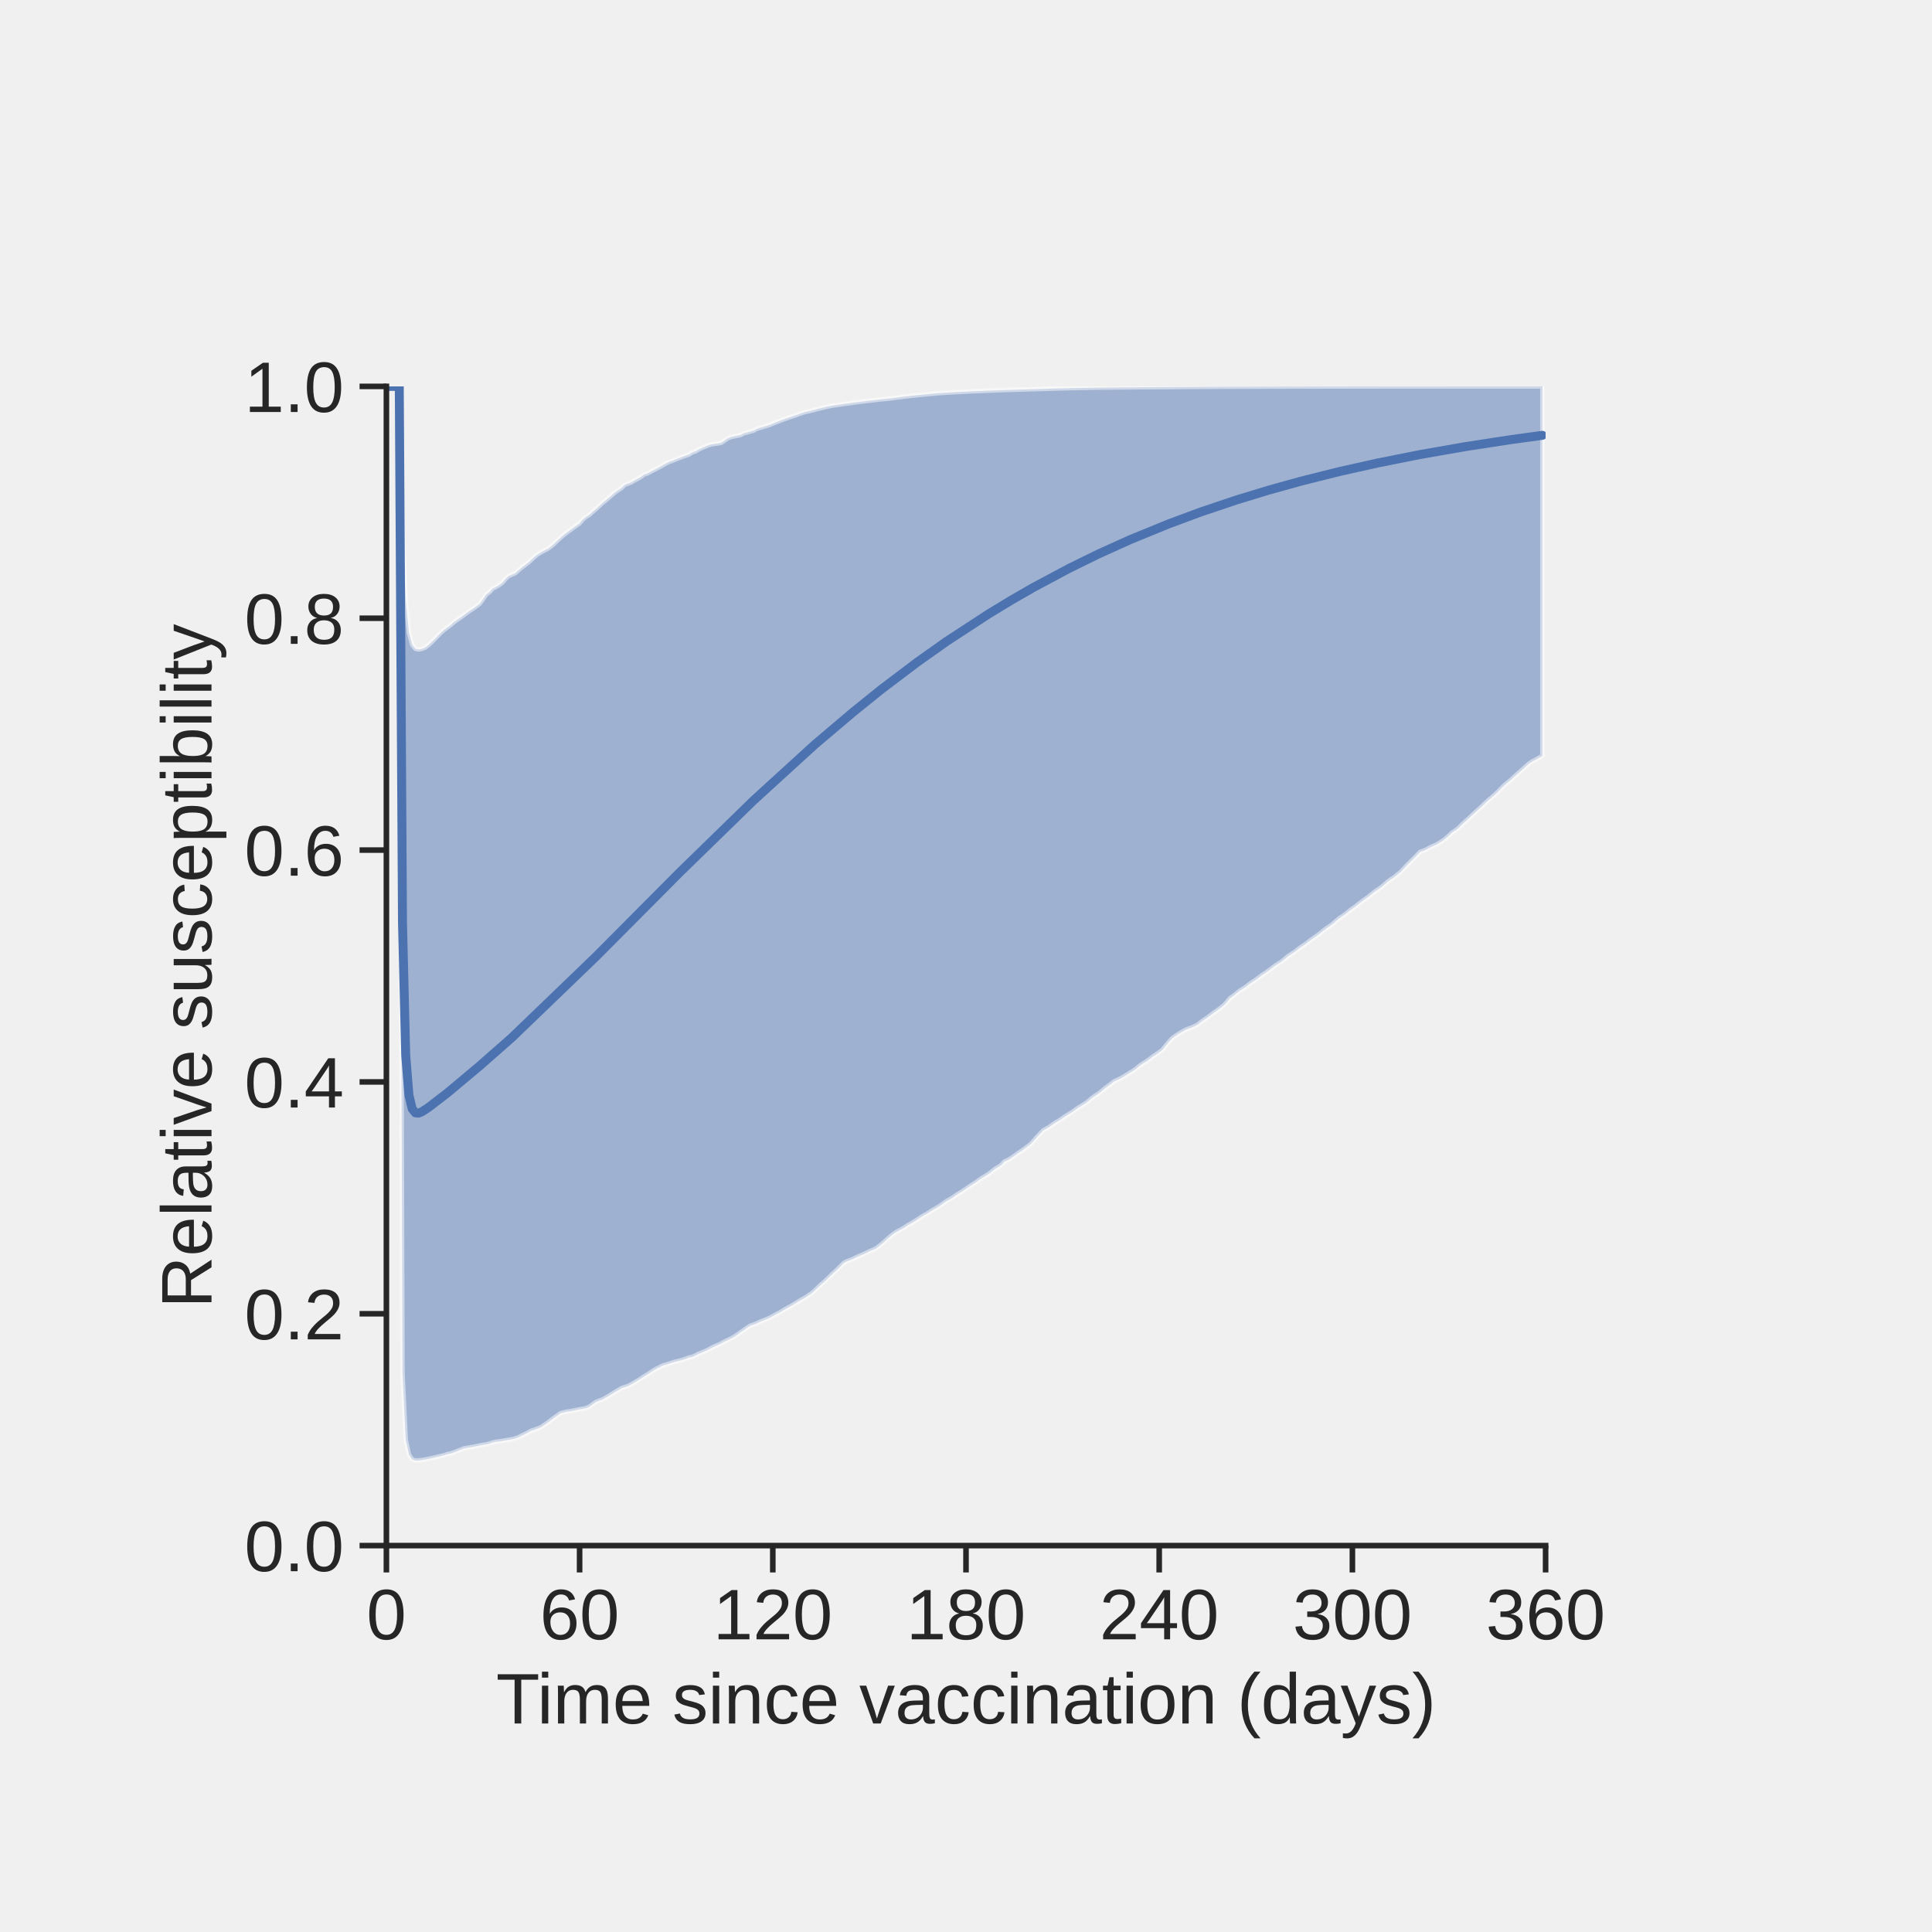
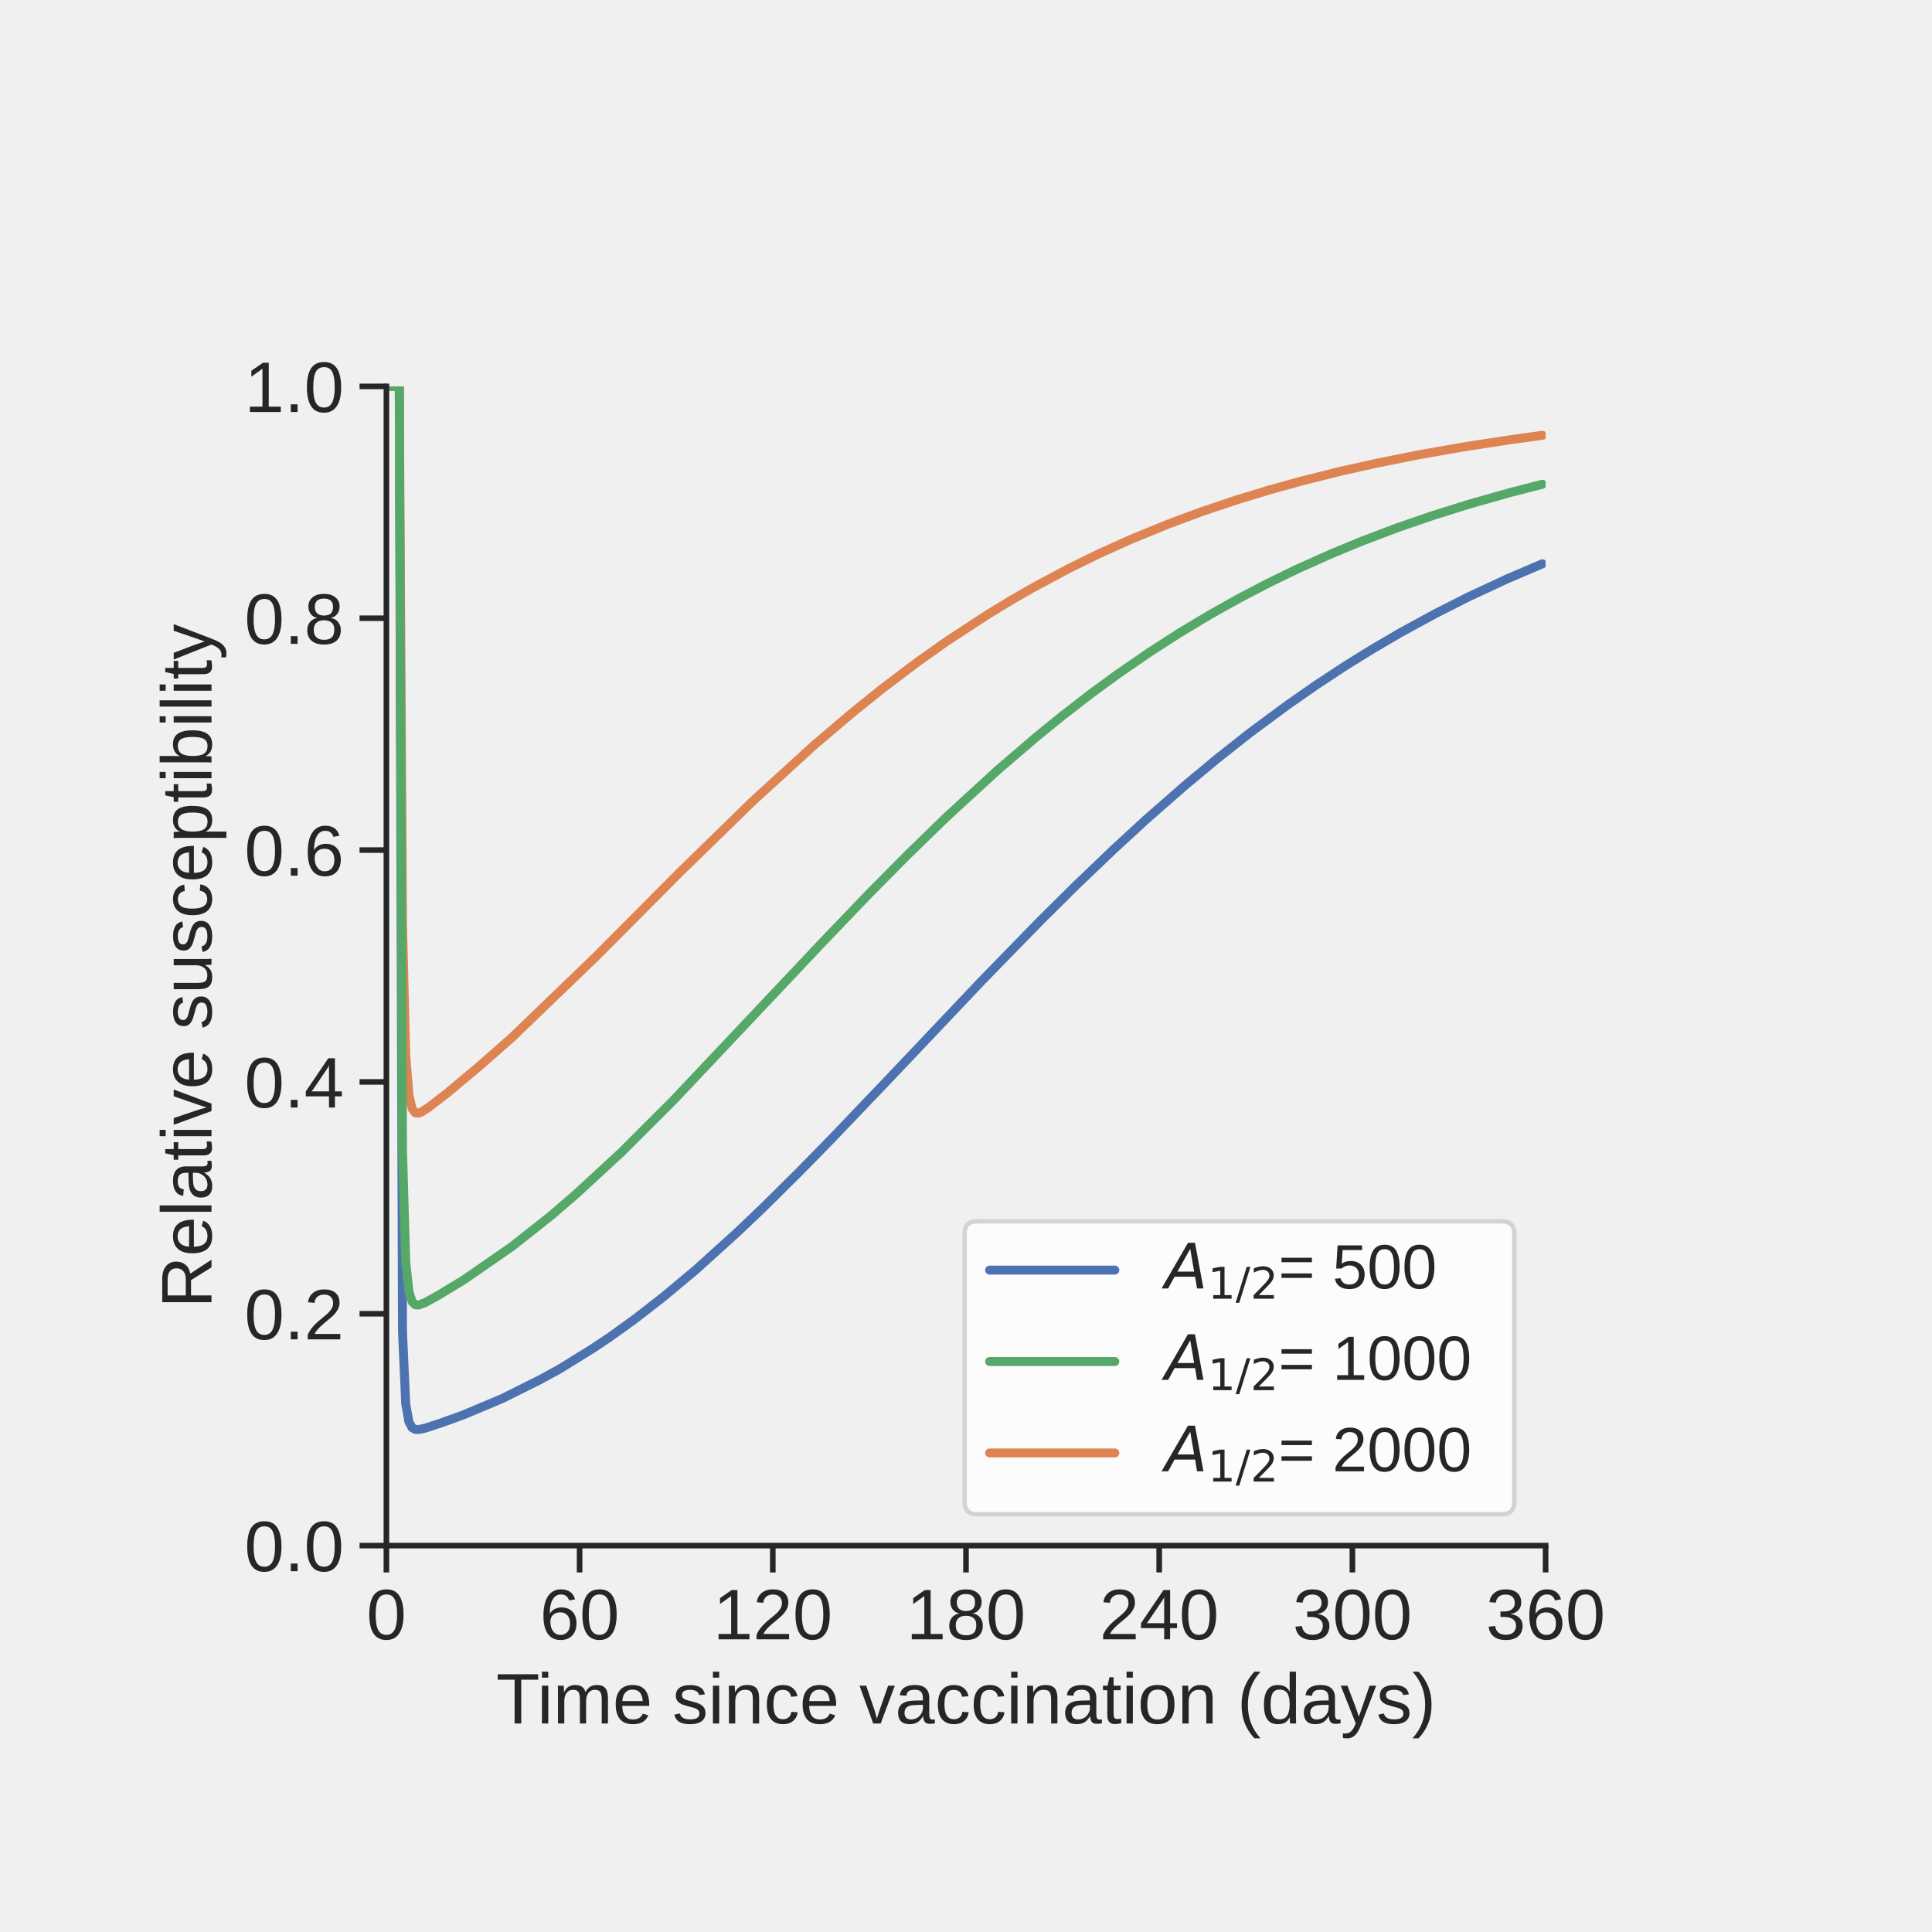
<svg xmlns="http://www.w3.org/2000/svg" xmlns:xlink="http://www.w3.org/1999/xlink" width="432pt" height="432pt" viewBox="0 0 432 432" version="1.1">
  <defs>
    <style type="text/css">*{stroke-linejoin: round; stroke-linecap: butt}</style>
  </defs>
  <g id="figure_1">
    <g id="patch_1">
      <path d="M 0 432  L 432 432  L 432 0  L 0 0  L 0 432  z " style="fill: none" />
    </g>
    <g id="axes_1">
      <g id="patch_2">
        <path d="M 86.4 345.6  L 345.6 345.6  L 345.6 86.4  L 86.4 86.4  L 86.4 345.6  z " style="fill: none" />
      </g>
      <g id="matplotlib.axis_1">
        <g id="xtick_1">
          <g id="line2d_1">
            <defs>
-               <path id="m109124bdc5" d="M 0 0  L 0 6  " style="stroke: #262626; stroke-width: 1.25" />
+               <path id="m7f2a199ada" d="M 0 0  L 0 6  " style="stroke: #262626; stroke-width: 1.25" />
            </defs>
            <g>
-               <use xlink:href="#m109124bdc5" x="86.4" y="345.6" style="fill: #262626; stroke: #262626; stroke-width: 1.25" />
+               <use xlink:href="#m7f2a199ada" x="86.4" y="345.6" style="fill: #262626; stroke: #262626; stroke-width: 1.25" />
            </g>
          </g>
          <g id="text_1">
            <text style="fill: #262626; font: 16px 'Arial', 'DejaVu Sans', 'Liberation Sans', 'Bitstream Vera Sans', sans-serif; text-anchor: middle" x="86.4" y="366.553" transform="rotate(-0 86.4 366.5525)">0</text>
          </g>
        </g>
        <g id="xtick_2">
          <g id="line2d_2">
            <g>
-               <use xlink:href="#m109124bdc5" x="129.6" y="345.6" style="fill: #262626; stroke: #262626; stroke-width: 1.25" />
+               <use xlink:href="#m7f2a199ada" x="129.6" y="345.6" style="fill: #262626; stroke: #262626; stroke-width: 1.25" />
            </g>
          </g>
          <g id="text_2">
            <text style="fill: #262626; font: 16px 'Arial', 'DejaVu Sans', 'Liberation Sans', 'Bitstream Vera Sans', sans-serif; text-anchor: middle" x="129.6" y="366.553" transform="rotate(-0 129.6 366.5525)">60</text>
          </g>
        </g>
        <g id="xtick_3">
          <g id="line2d_3">
            <g>
-               <use xlink:href="#m109124bdc5" x="172.8" y="345.6" style="fill: #262626; stroke: #262626; stroke-width: 1.25" />
+               <use xlink:href="#m7f2a199ada" x="172.8" y="345.6" style="fill: #262626; stroke: #262626; stroke-width: 1.25" />
            </g>
          </g>
          <g id="text_3">
            <text style="fill: #262626; font: 16px 'Arial', 'DejaVu Sans', 'Liberation Sans', 'Bitstream Vera Sans', sans-serif; text-anchor: middle" x="172.8" y="366.553" transform="rotate(-0 172.8 366.5525)">120</text>
          </g>
        </g>
        <g id="xtick_4">
          <g id="line2d_4">
            <g>
-               <use xlink:href="#m109124bdc5" x="216" y="345.6" style="fill: #262626; stroke: #262626; stroke-width: 1.25" />
+               <use xlink:href="#m7f2a199ada" x="216" y="345.6" style="fill: #262626; stroke: #262626; stroke-width: 1.25" />
            </g>
          </g>
          <g id="text_4">
            <text style="fill: #262626; font: 16px 'Arial', 'DejaVu Sans', 'Liberation Sans', 'Bitstream Vera Sans', sans-serif; text-anchor: middle" x="216" y="366.553" transform="rotate(-0 216 366.5525)">180</text>
          </g>
        </g>
        <g id="xtick_5">
          <g id="line2d_5">
            <g>
-               <use xlink:href="#m109124bdc5" x="259.2" y="345.6" style="fill: #262626; stroke: #262626; stroke-width: 1.25" />
+               <use xlink:href="#m7f2a199ada" x="259.2" y="345.6" style="fill: #262626; stroke: #262626; stroke-width: 1.25" />
            </g>
          </g>
          <g id="text_5">
            <text style="fill: #262626; font: 16px 'Arial', 'DejaVu Sans', 'Liberation Sans', 'Bitstream Vera Sans', sans-serif; text-anchor: middle" x="259.2" y="366.553" transform="rotate(-0 259.2 366.5525)">240</text>
          </g>
        </g>
        <g id="xtick_6">
          <g id="line2d_6">
            <g>
-               <use xlink:href="#m109124bdc5" x="302.4" y="345.6" style="fill: #262626; stroke: #262626; stroke-width: 1.25" />
+               <use xlink:href="#m7f2a199ada" x="302.4" y="345.6" style="fill: #262626; stroke: #262626; stroke-width: 1.25" />
            </g>
          </g>
          <g id="text_6">
            <text style="fill: #262626; font: 16px 'Arial', 'DejaVu Sans', 'Liberation Sans', 'Bitstream Vera Sans', sans-serif; text-anchor: middle" x="302.4" y="366.553" transform="rotate(-0 302.4 366.5525)">300</text>
          </g>
        </g>
        <g id="xtick_7">
          <g id="line2d_7">
            <g>
-               <use xlink:href="#m109124bdc5" x="345.6" y="345.6" style="fill: #262626; stroke: #262626; stroke-width: 1.25" />
+               <use xlink:href="#m7f2a199ada" x="345.6" y="345.6" style="fill: #262626; stroke: #262626; stroke-width: 1.25" />
            </g>
          </g>
          <g id="text_7">
            <text style="fill: #262626; font: 16px 'Arial', 'DejaVu Sans', 'Liberation Sans', 'Bitstream Vera Sans', sans-serif; text-anchor: middle" x="345.6" y="366.553" transform="rotate(-0 345.6 366.5525)">360</text>
          </g>
        </g>
        <g id="text_8">
          <text style="fill: #262626; font: 16px 'Arial', 'DejaVu Sans', 'Liberation Sans', 'Bitstream Vera Sans', sans-serif; text-anchor: middle" x="216" y="385.38" transform="rotate(-0 216 385.38)">Time since vaccination (days)</text>
        </g>
      </g>
      <g id="matplotlib.axis_2">
        <g id="ytick_1">
          <g id="line2d_8">
            <defs>
-               <path id="m0a85b670fd" d="M 0 0  L -6 0  " style="stroke: #262626; stroke-width: 1.25" />
+               <path id="m678f3a1bb3" d="M 0 0  L -6 0  " style="stroke: #262626; stroke-width: 1.25" />
            </defs>
            <g>
-               <use xlink:href="#m0a85b670fd" x="86.4" y="345.6" style="fill: #262626; stroke: #262626; stroke-width: 1.25" />
+               <use xlink:href="#m678f3a1bb3" x="86.4" y="345.6" style="fill: #262626; stroke: #262626; stroke-width: 1.25" />
            </g>
          </g>
          <g id="text_9">
            <text style="fill: #262626; font: 16px 'Arial', 'DejaVu Sans', 'Liberation Sans', 'Bitstream Vera Sans', sans-serif; text-anchor: end" x="76.9" y="351.326" transform="rotate(-0 76.9 351.3263)">0.0</text>
          </g>
        </g>
        <g id="ytick_2">
          <g id="line2d_9">
            <g>
-               <use xlink:href="#m0a85b670fd" x="86.4" y="293.76" style="fill: #262626; stroke: #262626; stroke-width: 1.25" />
+               <use xlink:href="#m678f3a1bb3" x="86.4" y="293.76" style="fill: #262626; stroke: #262626; stroke-width: 1.25" />
            </g>
          </g>
          <g id="text_10">
            <text style="fill: #262626; font: 16px 'Arial', 'DejaVu Sans', 'Liberation Sans', 'Bitstream Vera Sans', sans-serif; text-anchor: end" x="76.9" y="299.486" transform="rotate(-0 76.9 299.4862)">0.2</text>
          </g>
        </g>
        <g id="ytick_3">
          <g id="line2d_10">
            <g>
-               <use xlink:href="#m0a85b670fd" x="86.4" y="241.92" style="fill: #262626; stroke: #262626; stroke-width: 1.25" />
+               <use xlink:href="#m678f3a1bb3" x="86.4" y="241.92" style="fill: #262626; stroke: #262626; stroke-width: 1.25" />
            </g>
          </g>
          <g id="text_11">
            <text style="fill: #262626; font: 16px 'Arial', 'DejaVu Sans', 'Liberation Sans', 'Bitstream Vera Sans', sans-serif; text-anchor: end" x="76.9" y="247.646" transform="rotate(-0 76.9 247.6463)">0.4</text>
          </g>
        </g>
        <g id="ytick_4">
          <g id="line2d_11">
            <g>
-               <use xlink:href="#m0a85b670fd" x="86.4" y="190.08" style="fill: #262626; stroke: #262626; stroke-width: 1.25" />
+               <use xlink:href="#m678f3a1bb3" x="86.4" y="190.08" style="fill: #262626; stroke: #262626; stroke-width: 1.25" />
            </g>
          </g>
          <g id="text_12">
            <text style="fill: #262626; font: 16px 'Arial', 'DejaVu Sans', 'Liberation Sans', 'Bitstream Vera Sans', sans-serif; text-anchor: end" x="76.9" y="195.806" transform="rotate(-0 76.9 195.8063)">0.6</text>
          </g>
        </g>
        <g id="ytick_5">
          <g id="line2d_12">
            <g>
-               <use xlink:href="#m0a85b670fd" x="86.4" y="138.24" style="fill: #262626; stroke: #262626; stroke-width: 1.25" />
+               <use xlink:href="#m678f3a1bb3" x="86.4" y="138.24" style="fill: #262626; stroke: #262626; stroke-width: 1.25" />
            </g>
          </g>
          <g id="text_13">
            <text style="fill: #262626; font: 16px 'Arial', 'DejaVu Sans', 'Liberation Sans', 'Bitstream Vera Sans', sans-serif; text-anchor: end" x="76.9" y="143.966" transform="rotate(-0 76.9 143.9663)">0.8</text>
          </g>
        </g>
        <g id="ytick_6">
          <g id="line2d_13">
            <g>
-               <use xlink:href="#m0a85b670fd" x="86.4" y="86.4" style="fill: #262626; stroke: #262626; stroke-width: 1.25" />
+               <use xlink:href="#m678f3a1bb3" x="86.4" y="86.4" style="fill: #262626; stroke: #262626; stroke-width: 1.25" />
            </g>
          </g>
          <g id="text_14">
            <text style="fill: #262626; font: 16px 'Arial', 'DejaVu Sans', 'Liberation Sans', 'Bitstream Vera Sans', sans-serif; text-anchor: end" x="76.9" y="92.126" transform="rotate(-0 76.9 92.12625)">1.0</text>
          </g>
        </g>
        <g id="text_15">
          <text style="fill: #262626; font: 16px 'Arial', 'DejaVu Sans', 'Liberation Sans', 'Bitstream Vera Sans', sans-serif; text-anchor: middle" x="47.292" y="216" transform="rotate(-90 47.2925 216)">Relative susceptibility</text>
        </g>
      </g>
-       <g id="PolyCollection_1">
-         <defs>
-           <path id="m8ebe5c7927" d="M 86.4 -345.6  L 86.4 -345.6  L 87.12 -345.6  L 87.84 -345.6  L 88.56 -345.6  L 89.28 -345.6  L 90 -125  L 90.72 -110.157  L 91.44 -106.745  L 92.16 -105.705  L 92.88 -105.426  L 93.6 -105.446  L 94.32 -105.529  L 95.04 -105.648  L 95.76 -105.792  L 96.48 -105.95  L 97.2 -106.108  L 97.92 -106.276  L 98.64 -106.449  L 99.36 -106.621  L 100.08 -106.876  L 100.8 -107.007  L 101.52 -107.26  L 102.24 -107.545  L 102.96 -107.828  L 103.68 -108.106  L 104.4 -108.255  L 105.12 -108.38  L 105.84 -108.492  L 106.56 -108.635  L 107.28 -108.798  L 108 -108.925  L 108.72 -109.036  L 109.44 -109.219  L 110.16 -109.459  L 110.88 -109.622  L 111.6 -109.704  L 112.32 -109.824  L 113.04 -109.947  L 113.76 -110.046  L 114.48 -110.187  L 115.2 -110.352  L 115.92 -110.615  L 116.64 -110.987  L 117.36 -111.328  L 118.08 -111.709  L 118.8 -112.09  L 119.52 -112.318  L 120.24 -112.579  L 120.96 -112.88  L 121.68 -113.356  L 122.4 -113.852  L 123.12 -114.402  L 123.84 -114.936  L 124.56 -115.432  L 125.28 -115.969  L 126 -116.181  L 126.72 -116.343  L 127.44 -116.445  L 128.16 -116.574  L 128.88 -116.74  L 129.6 -116.877  L 130.32 -116.999  L 131.04 -117.15  L 131.76 -117.429  L 132.48 -117.953  L 133.2 -118.488  L 133.92 -118.78  L 134.64 -119.046  L 135.36 -119.432  L 136.08 -119.848  L 136.8 -120.284  L 137.52 -120.744  L 138.24 -121.147  L 138.96 -121.613  L 139.68 -121.841  L 140.4 -122.063  L 141.12 -122.455  L 141.84 -122.852  L 142.56 -123.285  L 143.28 -123.736  L 144 -124.213  L 144.72 -124.65  L 145.44 -125.118  L 146.16 -125.601  L 146.88 -125.998  L 147.6 -126.353  L 148.32 -126.711  L 149.04 -126.906  L 149.76 -127.128  L 150.48 -127.371  L 151.2 -127.583  L 151.92 -127.736  L 152.64 -127.931  L 153.36 -128.189  L 154.08 -128.453  L 154.8 -128.601  L 155.52 -128.931  L 156.24 -129.295  L 156.96 -129.591  L 157.68 -129.885  L 158.4 -130.231  L 159.12 -130.623  L 159.84 -130.969  L 160.56 -131.27  L 161.28 -131.624  L 162 -132.018  L 162.72 -132.358  L 163.44 -132.702  L 164.16 -133.086  L 164.88 -133.579  L 165.6 -134.107  L 166.32 -134.594  L 167.04 -135.116  L 167.76 -135.563  L 168.48 -135.808  L 169.2 -136.101  L 169.92 -136.441  L 170.64 -136.727  L 171.36 -137.009  L 172.08 -137.33  L 172.8 -137.705  L 173.52 -138.103  L 174.24 -138.479  L 174.96 -138.897  L 175.68 -139.331  L 176.4 -139.72  L 177.12 -140.123  L 177.84 -140.569  L 178.56 -141.018  L 179.28 -141.413  L 180 -141.825  L 180.72 -142.304  L 181.44 -142.809  L 182.16 -143.403  L 182.88 -144.105  L 183.6 -144.784  L 184.32 -145.405  L 185.04 -146.064  L 185.76 -146.78  L 186.48 -147.466  L 187.2 -148.134  L 187.92 -148.838  L 188.64 -149.566  L 189.36 -149.967  L 190.08 -150.229  L 190.8 -150.524  L 191.52 -150.888  L 192.24 -151.214  L 192.96 -151.503  L 193.68 -151.841  L 194.4 -152.198  L 195.12 -152.501  L 195.84 -152.815  L 196.56 -153.358  L 197.28 -153.95  L 198 -154.581  L 198.72 -155.222  L 199.44 -155.835  L 200.16 -156.362  L 200.88 -156.785  L 201.6 -157.153  L 202.32 -157.595  L 203.04 -158.074  L 203.76 -158.477  L 204.48 -158.897  L 205.2 -159.362  L 205.92 -159.839  L 206.64 -160.279  L 207.36 -160.666  L 208.08 -161.147  L 208.8 -161.587  L 209.52 -161.976  L 210.24 -162.429  L 210.96 -162.96  L 211.68 -163.455  L 212.4 -163.843  L 213.12 -164.291  L 213.84 -164.805  L 214.56 -165.254  L 215.28 -165.696  L 216 -166.186  L 216.72 -166.683  L 217.44 -167.13  L 218.16 -167.601  L 218.88 -168.118  L 219.6 -168.62  L 220.32 -169.041  L 221.04 -169.499  L 221.76 -170.049  L 222.48 -170.613  L 223.2 -171.059  L 223.92 -171.52  L 224.64 -172.322  L 225.36 -172.607  L 226.08 -173.035  L 226.8 -173.536  L 227.52 -174.066  L 228.24 -174.547  L 228.96 -175.044  L 229.68 -175.586  L 230.4 -176.142  L 231.12 -176.899  L 231.84 -177.728  L 232.56 -178.501  L 233.28 -179.252  L 234 -179.645  L 234.72 -180.077  L 235.44 -180.594  L 236.16 -181.066  L 236.88 -181.491  L 237.6 -181.97  L 238.32 -182.475  L 239.04 -182.916  L 239.76 -183.368  L 240.48 -183.875  L 241.2 -184.388  L 241.92 -184.812  L 242.64 -185.249  L 243.36 -185.784  L 244.08 -186.417  L 244.8 -186.935  L 245.52 -187.409  L 246.24 -187.943  L 246.96 -188.555  L 247.68 -189.102  L 248.4 -189.629  L 249.12 -190.208  L 249.84 -190.536  L 250.56 -190.859  L 251.28 -191.29  L 252 -191.718  L 252.72 -192.178  L 253.44 -192.612  L 254.16 -193.138  L 254.88 -193.732  L 255.6 -194.232  L 256.32 -194.658  L 257.04 -195.173  L 257.76 -195.737  L 258.48 -196.215  L 259.2 -196.71  L 259.92 -197.26  L 260.64 -198.143  L 261.36 -199.014  L 262.08 -199.805  L 262.8 -200.346  L 263.52 -200.821  L 264.24 -201.247  L 264.96 -201.651  L 265.68 -201.97  L 266.4 -202.226  L 267.12 -202.535  L 267.84 -202.924  L 268.56 -203.499  L 269.28 -204.005  L 270 -204.487  L 270.72 -205.027  L 271.44 -205.572  L 272.16 -206.069  L 272.88 -206.595  L 273.6 -207.172  L 274.32 -207.933  L 275.04 -208.805  L 275.76 -209.298  L 276.48 -209.89  L 277.2 -210.468  L 277.92 -210.899  L 278.64 -211.38  L 279.36 -211.949  L 280.08 -212.46  L 280.8 -212.929  L 281.52 -213.456  L 282.24 -214.002  L 282.96 -214.48  L 283.68 -214.974  L 284.4 -215.524  L 285.12 -216.074  L 285.84 -216.529  L 286.56 -217.002  L 287.28 -217.579  L 288 -218.191  L 288.72 -218.663  L 289.44 -219.122  L 290.16 -219.679  L 290.88 -220.233  L 291.6 -220.702  L 292.32 -221.216  L 293.04 -221.773  L 293.76 -222.279  L 294.48 -222.786  L 295.2 -223.336  L 295.92 -223.923  L 296.64 -224.46  L 297.36 -224.931  L 298.08 -225.473  L 298.8 -226.11  L 299.52 -226.717  L 300.24 -227.179  L 300.96 -227.697  L 301.68 -228.299  L 302.4 -228.833  L 303.12 -229.341  L 303.84 -229.901  L 304.56 -230.468  L 305.28 -230.976  L 306 -231.508  L 306.72 -232.087  L 307.44 -232.655  L 308.16 -233.133  L 308.88 -233.638  L 309.6 -234.245  L 310.32 -234.885  L 311.04 -235.386  L 311.76 -235.872  L 312.48 -236.452  L 313.2 -237.041  L 313.92 -237.8  L 314.64 -238.566  L 315.36 -239.304  L 316.08 -240.005  L 316.8 -240.731  L 317.52 -241.492  L 318.24 -241.761  L 318.96 -242.071  L 319.68 -242.464  L 320.4 -242.807  L 321.12 -243.103  L 321.84 -243.546  L 322.56 -243.996  L 323.28 -244.524  L 324 -245.174  L 324.72 -245.859  L 325.44 -246.316  L 326.16 -246.889  L 326.88 -247.601  L 327.6 -248.263  L 328.32 -248.911  L 329.04 -249.59  L 329.76 -250.261  L 330.48 -250.909  L 331.2 -251.57  L 331.92 -252.249  L 332.64 -252.923  L 333.36 -253.541  L 334.08 -254.152  L 334.8 -254.82  L 335.52 -255.546  L 336.24 -256.274  L 336.96 -256.894  L 337.68 -257.479  L 338.4 -258.14  L 339.12 -258.809  L 339.84 -259.425  L 340.56 -260.063  L 341.28 -260.715  L 342 -261.341  L 342.72 -261.793  L 343.44 -262.164  L 344.16 -262.58  L 344.88 -262.966  L 344.88 -345.598  L 344.88 -345.598  L 344.16 -345.598  L 343.44 -345.598  L 342.72 -345.598  L 342 -345.598  L 341.28 -345.598  L 340.56 -345.598  L 339.84 -345.597  L 339.12 -345.597  L 338.4 -345.597  L 337.68 -345.597  L 336.96 -345.597  L 336.24 -345.597  L 335.52 -345.597  L 334.8 -345.597  L 334.08 -345.597  L 333.36 -345.597  L 332.64 -345.597  L 331.92 -345.596  L 331.2 -345.596  L 330.48 -345.596  L 329.76 -345.596  L 329.04 -345.596  L 328.32 -345.596  L 327.6 -345.596  L 326.88 -345.595  L 326.16 -345.595  L 325.44 -345.595  L 324.72 -345.595  L 324 -345.595  L 323.28 -345.594  L 322.56 -345.594  L 321.84 -345.594  L 321.12 -345.594  L 320.4 -345.593  L 319.68 -345.593  L 318.96 -345.593  L 318.24 -345.593  L 317.52 -345.592  L 316.8 -345.592  L 316.08 -345.592  L 315.36 -345.591  L 314.64 -345.591  L 313.92 -345.591  L 313.2 -345.59  L 312.48 -345.59  L 311.76 -345.59  L 311.04 -345.589  L 310.32 -345.589  L 309.6 -345.588  L 308.88 -345.588  L 308.16 -345.587  L 307.44 -345.587  L 306.72 -345.586  L 306 -345.586  L 305.28 -345.585  L 304.56 -345.585  L 303.84 -345.584  L 303.12 -345.583  L 302.4 -345.583  L 301.68 -345.582  L 300.96 -345.581  L 300.24 -345.581  L 299.52 -345.58  L 298.8 -345.579  L 298.08 -345.579  L 297.36 -345.578  L 296.64 -345.577  L 295.92 -345.577  L 295.2 -345.576  L 294.48 -345.575  L 293.76 -345.574  L 293.04 -345.573  L 292.32 -345.572  L 291.6 -345.571  L 290.88 -345.57  L 290.16 -345.568  L 289.44 -345.567  L 288.72 -345.566  L 288 -345.565  L 287.28 -345.563  L 286.56 -345.562  L 285.84 -345.56  L 285.12 -345.558  L 284.4 -345.557  L 283.68 -345.555  L 282.96 -345.553  L 282.24 -345.552  L 281.52 -345.55  L 280.8 -345.547  L 280.08 -345.545  L 279.36 -345.543  L 278.64 -345.541  L 277.92 -345.539  L 277.2 -345.536  L 276.48 -345.534  L 275.76 -345.531  L 275.04 -345.528  L 274.32 -345.525  L 273.6 -345.522  L 272.88 -345.519  L 272.16 -345.516  L 271.44 -345.513  L 270.72 -345.509  L 270 -345.506  L 269.28 -345.502  L 268.56 -345.498  L 267.84 -345.494  L 267.12 -345.489  L 266.4 -345.485  L 265.68 -345.48  L 264.96 -345.476  L 264.24 -345.471  L 263.52 -345.467  L 262.8 -345.462  L 262.08 -345.457  L 261.36 -345.452  L 260.64 -345.446  L 259.92 -345.441  L 259.2 -345.435  L 258.48 -345.43  L 257.76 -345.425  L 257.04 -345.42  L 256.32 -345.415  L 255.6 -345.41  L 254.88 -345.405  L 254.16 -345.397  L 253.44 -345.391  L 252.72 -345.386  L 252 -345.38  L 251.28 -345.375  L 250.56 -345.37  L 249.84 -345.364  L 249.12 -345.358  L 248.4 -345.352  L 247.68 -345.345  L 246.96 -345.338  L 246.24 -345.331  L 245.52 -345.324  L 244.8 -345.315  L 244.08 -345.302  L 243.36 -345.29  L 242.64 -345.277  L 241.92 -345.262  L 241.2 -345.248  L 240.48 -345.233  L 239.76 -345.217  L 239.04 -345.201  L 238.32 -345.184  L 237.6 -345.166  L 236.88 -345.148  L 236.16 -345.129  L 235.44 -345.108  L 234.72 -345.087  L 234 -345.066  L 233.28 -345.043  L 232.56 -345.018  L 231.84 -344.996  L 231.12 -344.975  L 230.4 -344.956  L 229.68 -344.937  L 228.96 -344.916  L 228.24 -344.895  L 227.52 -344.874  L 226.8 -344.852  L 226.08 -344.829  L 225.36 -344.806  L 224.64 -344.782  L 223.92 -344.756  L 223.2 -344.731  L 222.48 -344.705  L 221.76 -344.678  L 221.04 -344.649  L 220.32 -344.621  L 219.6 -344.591  L 218.88 -344.56  L 218.16 -344.529  L 217.44 -344.497  L 216.72 -344.463  L 216 -344.428  L 215.28 -344.394  L 214.56 -344.357  L 213.84 -344.318  L 213.12 -344.281  L 212.4 -344.241  L 211.68 -344.199  L 210.96 -344.157  L 210.24 -344.102  L 209.52 -344.045  L 208.8 -343.985  L 208.08 -343.92  L 207.36 -343.855  L 206.64 -343.789  L 205.92 -343.716  L 205.2 -343.643  L 204.48 -343.569  L 203.76 -343.489  L 203.04 -343.406  L 202.32 -343.323  L 201.6 -343.234  L 200.88 -343.14  L 200.16 -343.047  L 199.44 -342.948  L 198.72 -342.874  L 198 -342.8  L 197.28 -342.723  L 196.56 -342.649  L 195.84 -342.571  L 195.12 -342.487  L 194.4 -342.405  L 193.68 -342.323  L 192.96 -342.233  L 192.24 -342.141  L 191.52 -342.053  L 190.8 -341.958  L 190.08 -341.857  L 189.36 -341.761  L 188.64 -341.661  L 187.92 -341.553  L 187.2 -341.445  L 186.48 -341.34  L 185.76 -341.225  L 185.04 -341.082  L 184.32 -340.919  L 183.6 -340.743  L 182.88 -340.564  L 182.16 -340.383  L 181.44 -340.187  L 180.72 -340.015  L 180 -339.864  L 179.28 -339.634  L 178.56 -339.376  L 177.84 -339.117  L 177.12 -338.882  L 176.4 -338.638  L 175.68 -338.382  L 174.96 -338.126  L 174.24 -337.849  L 173.52 -337.571  L 172.8 -337.291  L 172.08 -336.987  L 171.36 -336.751  L 170.64 -336.547  L 169.92 -336.325  L 169.2 -336.098  L 168.48 -335.709  L 167.76 -335.513  L 167.04 -335.314  L 166.32 -335.131  L 165.6 -334.738  L 164.88 -334.583  L 164.16 -334.429  L 163.44 -334.28  L 162.72 -333.991  L 162 -333.491  L 161.28 -332.995  L 160.56 -332.843  L 159.84 -332.747  L 159.12 -332.654  L 158.4 -332.439  L 157.68 -332.153  L 156.96 -331.847  L 156.24 -331.511  L 155.52 -331.073  L 154.8 -330.842  L 154.08 -330.377  L 153.36 -330.119  L 152.64 -329.87  L 151.92 -329.606  L 151.2 -329.325  L 150.48 -329.021  L 149.76 -328.785  L 149.04 -328.441  L 148.32 -328.041  L 147.6 -327.635  L 146.88 -327.25  L 146.16 -326.879  L 145.44 -326.512  L 144.72 -326.118  L 144 -325.886  L 143.28 -325.335  L 142.56 -324.933  L 141.84 -324.551  L 141.12 -324.125  L 140.4 -323.865  L 139.68 -323.571  L 138.96 -322.876  L 138.24 -322.402  L 137.52 -321.905  L 136.8 -321.289  L 136.08 -320.657  L 135.36 -320.06  L 134.64 -319.471  L 133.92 -318.803  L 133.2 -318.133  L 132.48 -317.526  L 131.76 -316.863  L 131.04 -316.443  L 130.32 -315.845  L 129.6 -314.99  L 128.88 -314.467  L 128.16 -313.952  L 127.44 -313.443  L 126.72 -312.897  L 126 -312.344  L 125.28 -311.718  L 124.56 -311.033  L 123.84 -310.361  L 123.12 -309.735  L 122.4 -309.252  L 121.68 -308.888  L 120.96 -308.493  L 120.24 -308.058  L 119.52 -307.491  L 118.8 -306.81  L 118.08 -306.179  L 117.36 -305.616  L 116.64 -305.086  L 115.92 -304.469  L 115.2 -303.829  L 114.48 -303.507  L 113.76 -303.234  L 113.04 -302.571  L 112.32 -301.707  L 111.6 -301.175  L 110.88 -300.758  L 110.16 -300.381  L 109.44 -299.6  L 108.72 -299.062  L 108 -297.991  L 107.28 -297.033  L 106.56 -296.455  L 105.84 -295.95  L 105.12 -295.497  L 104.4 -294.984  L 103.68 -294.43  L 102.96 -293.905  L 102.24 -293.415  L 101.52 -292.906  L 100.8 -292.268  L 100.08 -291.74  L 99.36 -291.205  L 98.64 -290.587  L 97.92 -289.845  L 97.2 -289.107  L 96.48 -288.393  L 95.76 -287.726  L 95.04 -287.179  L 94.32 -286.913  L 93.6 -286.768  L 92.88 -286.936  L 92.16 -287.855  L 91.44 -290.555  L 90.72 -297.673  L 90 -315.623  L 89.28 -345.6  L 88.56 -345.6  L 87.84 -345.6  L 87.12 -345.6  L 86.4 -345.6  z " style="stroke: #ffffff; stroke-opacity: 0.5" />
-         </defs>
-         <g clip-path="url(#pcc320cf729)">
-           <use xlink:href="#m8ebe5c7927" x="0" y="432" style="fill: #4c72b0; fill-opacity: 0.5; stroke: #ffffff; stroke-opacity: 0.5" />
-         </g>
-       </g>
      <g id="line2d_14">
-         <path d="M 86.4 86.4  L 89.28 86.4  L 90 206.397  L 90.72 235.955  L 91.44 244.887  L 92.16 247.917  L 92.88 248.835  L 93.6 248.896  L 94.32 248.603  L 95.76 247.67  L 100.08 244.346  L 107.28 238.316  L 114.48 231.981  L 133.2 213.956  L 147.6 199.485  L 151.92 195.138  L 168.48 178.994  L 182.16 166.515  L 190.8 159.194  L 197.28 153.976  L 205.2 147.993  L 211.68 143.404  L 221.04 137.29  L 226.08 134.227  L 231.12 131.33  L 239.04 127.097  L 245.52 123.917  L 252.72 120.662  L 261.36 117.126  L 268.56 114.455  L 276.48 111.793  L 283.68 109.597  L 290.88 107.596  L 299.52 105.432  L 308.16 103.503  L 317.52 101.639  L 327.6 99.875  L 337.68 98.328  L 344.88 97.337  L 344.88 97.337  " clip-path="url(#pcc320cf729)" style="fill: none; stroke: #4c72b0; stroke-width: 2; stroke-linecap: round" />
+         <path d="M 86.4 86.4  L 89.28 86.4  L 90 297.708  L 90.72 313.908  L 91.44 317.952  L 92.16 319.246  L 92.88 319.629  L 93.6 319.653  L 95.04 319.344  L 98.64 318.172  L 103.68 316.344  L 112.32 312.708  L 120.96 308.4  L 125.28 306.017  L 132.48 301.558  L 136.08 299.166  L 141.84 295.031  L 148.32 289.995  L 155.52 283.984  L 164.88 275.523  L 170.64 270.032  L 178.56 262.19  L 185.76 254.84  L 198.72 241.275  L 219.6 219.244  L 232.56 205.951  L 240.48 198.092  L 249.12 189.827  L 256.32 183.207  L 264.96 175.64  L 272.16 169.65  L 279.36 163.962  L 288 157.566  L 294.48 153.058  L 300.96 148.803  L 306.72 145.23  L 313.2 141.434  L 321.12 137.12  L 328.32 133.477  L 336.96 129.453  L 344.88 126.067  L 344.88 126.067  " clip-path="url(#p6eaae644a5)" style="fill: none; stroke: #4c72b0; stroke-width: 2; stroke-linecap: round" />
+       </g>
+       <g id="line2d_15">
+         <path d="M 86.4 86.4  L 89.28 86.4  L 90 206.397  L 90.72 235.955  L 91.44 244.887  L 92.16 247.917  L 92.88 248.835  L 93.6 248.896  L 94.32 248.603  L 95.76 247.67  L 100.08 244.346  L 107.28 238.316  L 114.48 231.981  L 133.2 213.956  L 147.6 199.485  L 151.92 195.138  L 168.48 178.994  L 182.16 166.515  L 190.8 159.194  L 197.28 153.976  L 205.2 147.993  L 211.68 143.404  L 221.04 137.29  L 226.08 134.227  L 231.12 131.33  L 239.04 127.097  L 245.52 123.917  L 252.72 120.662  L 261.36 117.126  L 268.56 114.455  L 276.48 111.793  L 283.68 109.597  L 290.88 107.596  L 299.52 105.432  L 308.16 103.503  L 317.52 101.639  L 327.6 99.875  L 337.68 98.328  L 344.88 97.337  L 344.88 97.337  " clip-path="url(#p6eaae644a5)" style="fill: none; stroke: #dd8452; stroke-width: 2; stroke-linecap: round" />
+       </g>
+       <g id="line2d_16">
+         <path d="M 86.4 86.4  L 89.28 86.4  L 90 257.189  L 90.72 282.078  L 91.44 288.864  L 92.16 291.094  L 92.88 291.761  L 93.6 291.804  L 95.04 291.271  L 97.92 289.691  L 103.68 286.195  L 114.48 278.721  L 123.12 271.892  L 126.72 268.795  L 128.88 266.936  L 138.96 257.633  L 150.48 246.131  L 177.84 217.147  L 183.6 211.027  L 194.4 199.763  L 203.04 191.049  L 211.68 182.65  L 223.2 172.093  L 231.84 164.697  L 237.6 160.015  L 244.08 155.011  L 249.84 150.8  L 257.04 145.843  L 263.52 141.663  L 270.72 137.338  L 277.2 133.715  L 283.68 130.34  L 290.16 127.191  L 298.08 123.66  L 304.56 120.992  L 312.48 117.993  L 320.4 115.269  L 328.32 112.782  L 337.68 110.133  L 344.88 108.282  L 344.88 108.282  " clip-path="url(#p6eaae644a5)" style="fill: none; stroke: #55a868; stroke-width: 2; stroke-linecap: round" />
      </g>
      <g id="patch_3">
        <path d="M 86.4 345.6  L 86.4 86.4  " style="fill: none; stroke: #262626; stroke-width: 1.25; stroke-linejoin: miter; stroke-linecap: square" />
      </g>
      <g id="patch_4">
        <path d="M 86.4 345.6  L 345.6 345.6  " style="fill: none; stroke: #262626; stroke-width: 1.25; stroke-linejoin: miter; stroke-linecap: square" />
+       </g>
+       <g id="legend_1">
+         <g id="patch_5">
+           <path d="M 218.48 338.6  L 335.8 338.6  Q 338.6 338.6 338.6 335.8  L 338.6 275.88  Q 338.6 273.08 335.8 273.08  L 218.48 273.08  Q 215.68 273.08 215.68 275.88  L 215.68 335.8  Q 215.68 338.6 218.48 338.6  z " style="fill: #ffffff; opacity: 0.8; stroke: #cccccc; stroke-linejoin: miter" />
+         </g>
+         <g id="line2d_17">
+           <path d="M 221.28 284  L 235.28 284  L 249.28 284  " style="fill: none; stroke: #4c72b0; stroke-width: 2; stroke-linecap: round" />
+         </g>
+         <g id="text_16">
+           <g style="fill: #262626" transform="translate(260.48 288.9)">
+             <text>
+               <tspan style="font: oblique 14px 'DejaVu Sans'" x="0" y="-0.797">A</tspan>
+               <tspan style="font: 9.8px 'DejaVu Sans'" x="9.577 15.812 18.764" y="1.5">1/2</tspan>
+               <tspan style="font: 14px 'Arial'" x="25.382 29.271 37.447 41.337 49.123 56.909" y="-0.797"> = 500</tspan>
+             </text>
+           </g>
+         </g>
+         <g id="line2d_18">
+           <path d="M 221.28 304.44  L 235.28 304.44  L 249.28 304.44  " style="fill: none; stroke: #55a868; stroke-width: 2; stroke-linecap: round" />
+         </g>
+         <g id="text_17">
+           <g style="fill: #262626" transform="translate(260.48 309.34)">
+             <text>
+               <tspan style="font: oblique 14px 'DejaVu Sans'" x="0" y="-0.797">A</tspan>
+               <tspan style="font: 9.8px 'DejaVu Sans'" x="9.577 15.812 18.764" y="1.5">1/2</tspan>
+               <tspan style="font: 14px 'Arial'" x="25.382 29.271 37.447 41.337 49.123 56.909 64.695" y="-0.797"> = 1000</tspan>
+             </text>
+           </g>
+         </g>
+         <g id="line2d_19">
+           <path d="M 221.28 324.88  L 235.28 324.88  L 249.28 324.88  " style="fill: none; stroke: #dd8452; stroke-width: 2; stroke-linecap: round" />
+         </g>
+         <g id="text_18">
+           <g style="fill: #262626" transform="translate(260.48 329.78)">
+             <text>
+               <tspan style="font: oblique 14px 'DejaVu Sans'" x="0" y="-0.797">A</tspan>
+               <tspan style="font: 9.8px 'DejaVu Sans'" x="9.577 15.812 18.764" y="1.5">1/2</tspan>
+               <tspan style="font: 14px 'Arial'" x="25.382 29.271 37.447 41.337 49.123 56.909 64.695" y="-0.797"> = 2000</tspan>
+             </text>
+           </g>
+         </g>
      </g>
    </g>
  </g>
  <defs>
-     <clipPath id="pcc320cf729">
+     <clipPath id="p6eaae644a5">
      <rect x="86.4" y="86.4" width="259.2" height="259.2" />
    </clipPath>
  </defs>
</svg>
